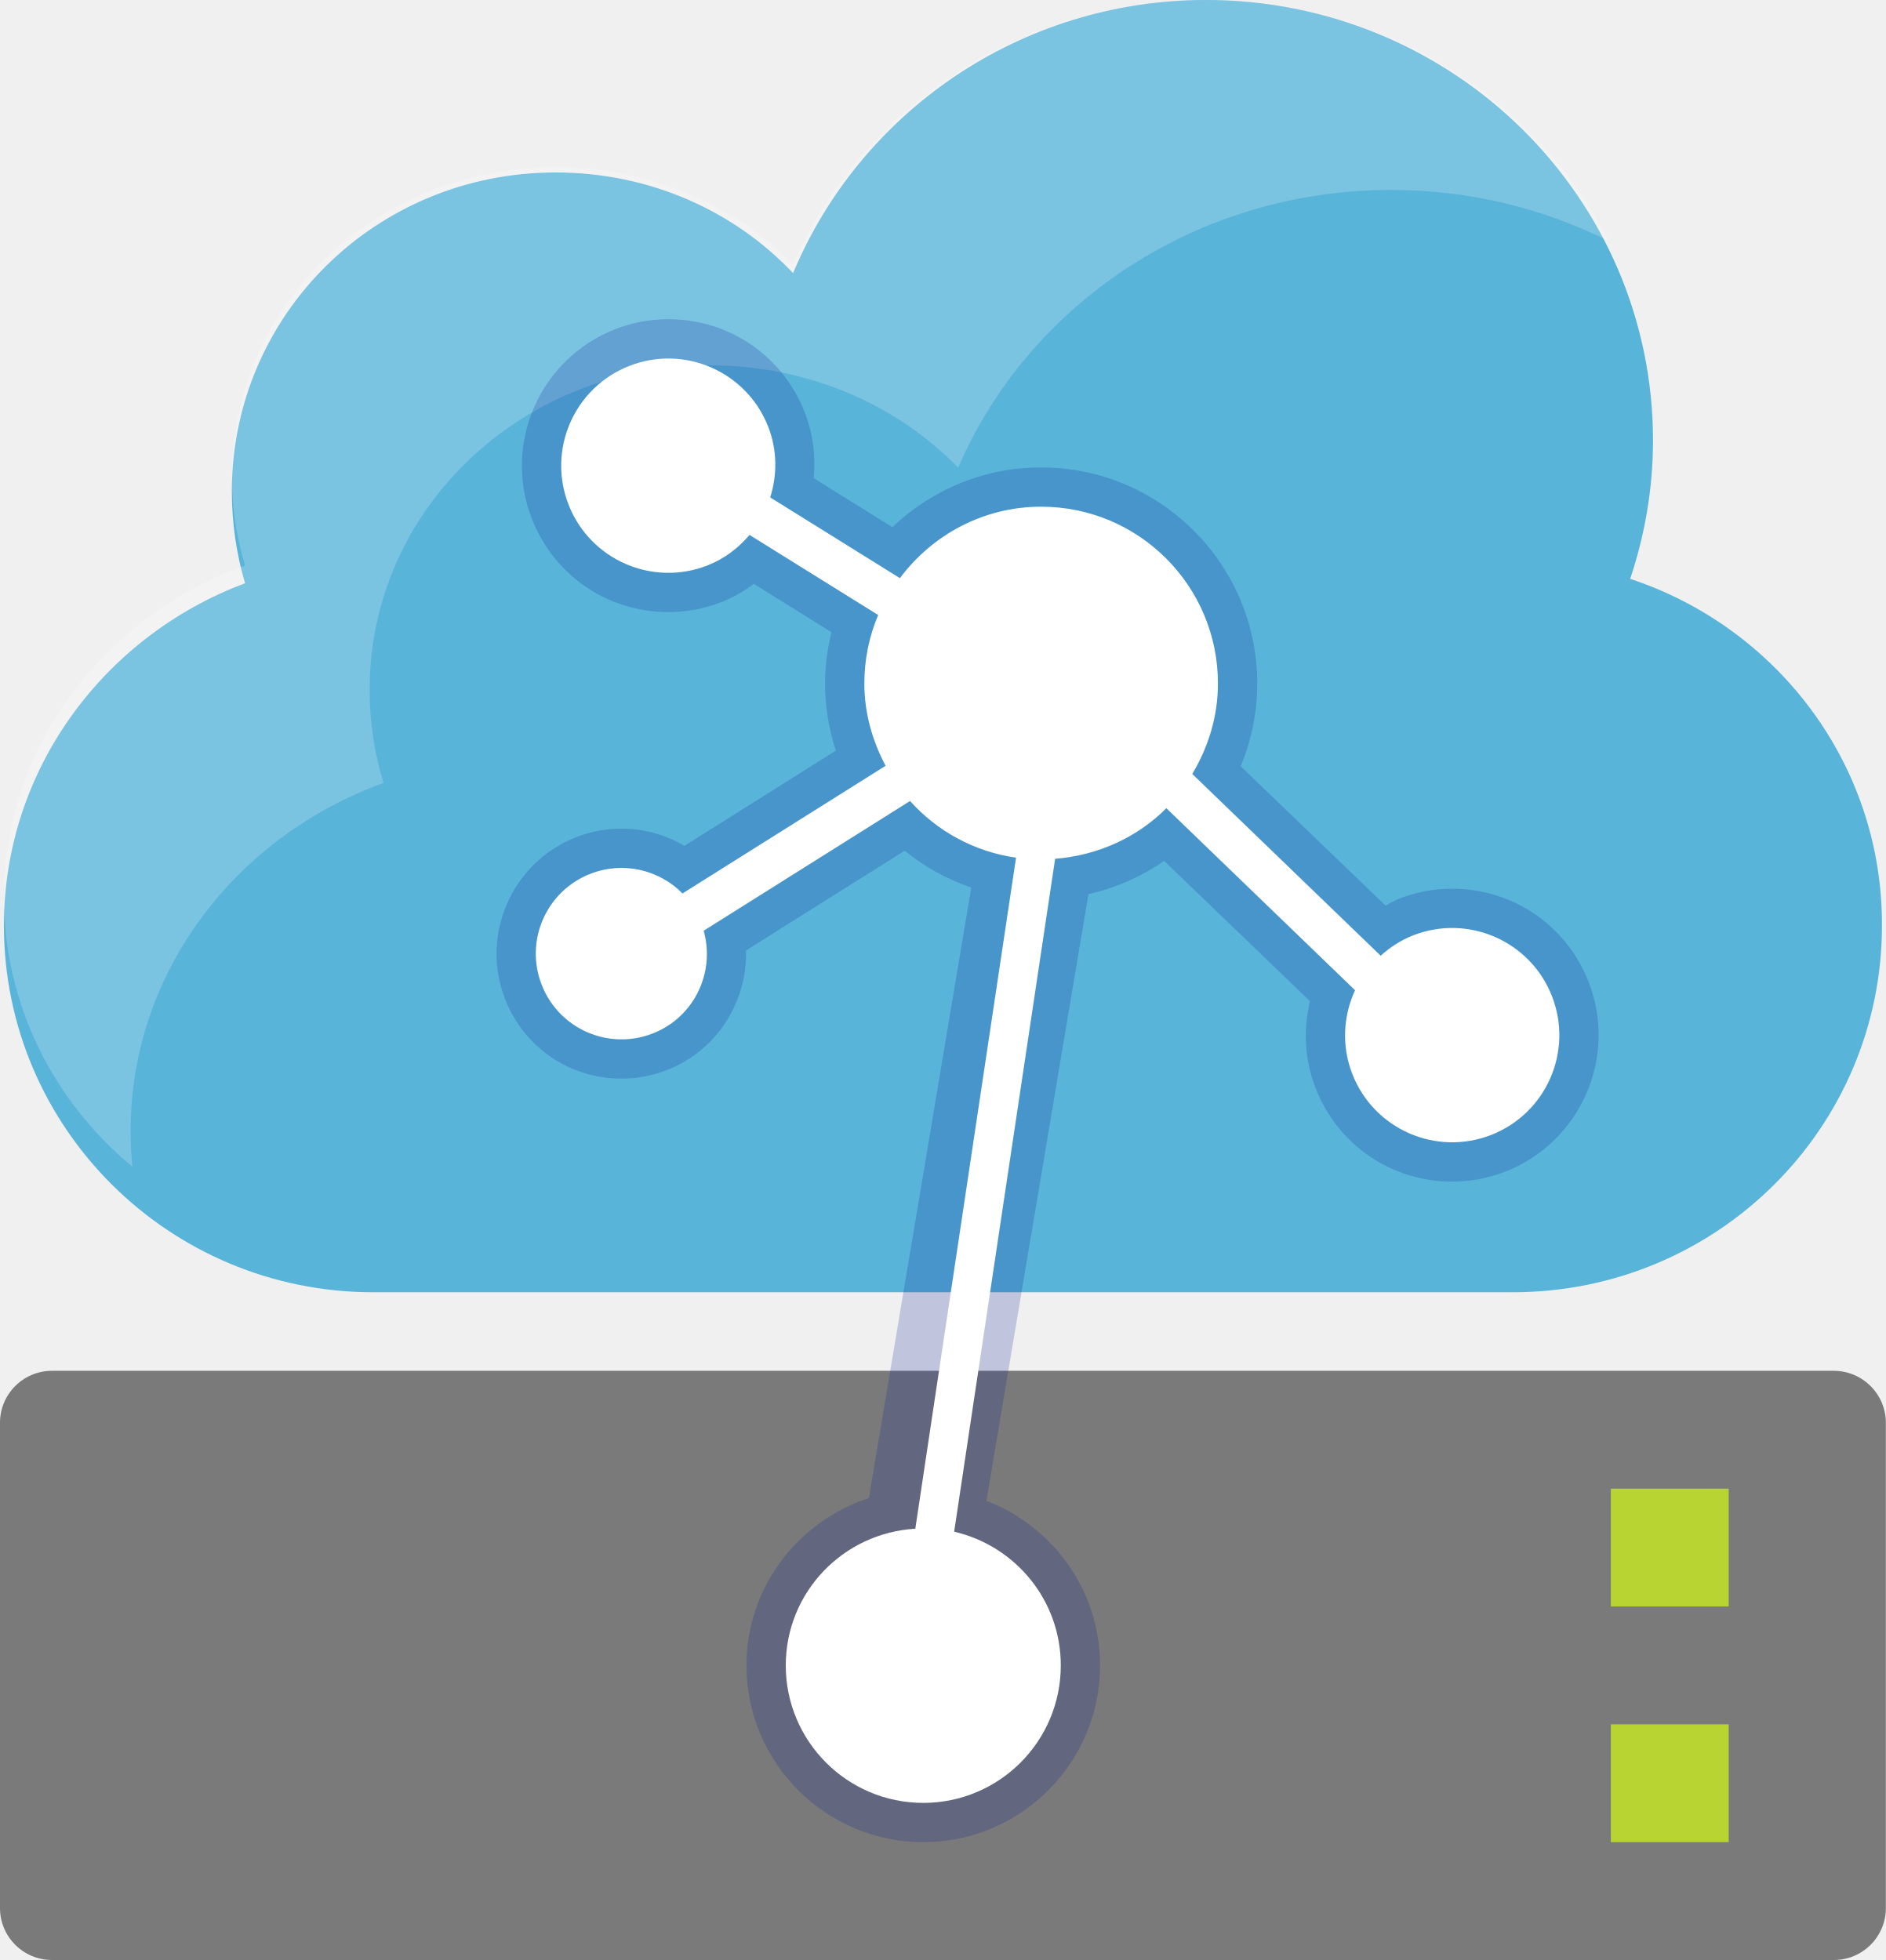
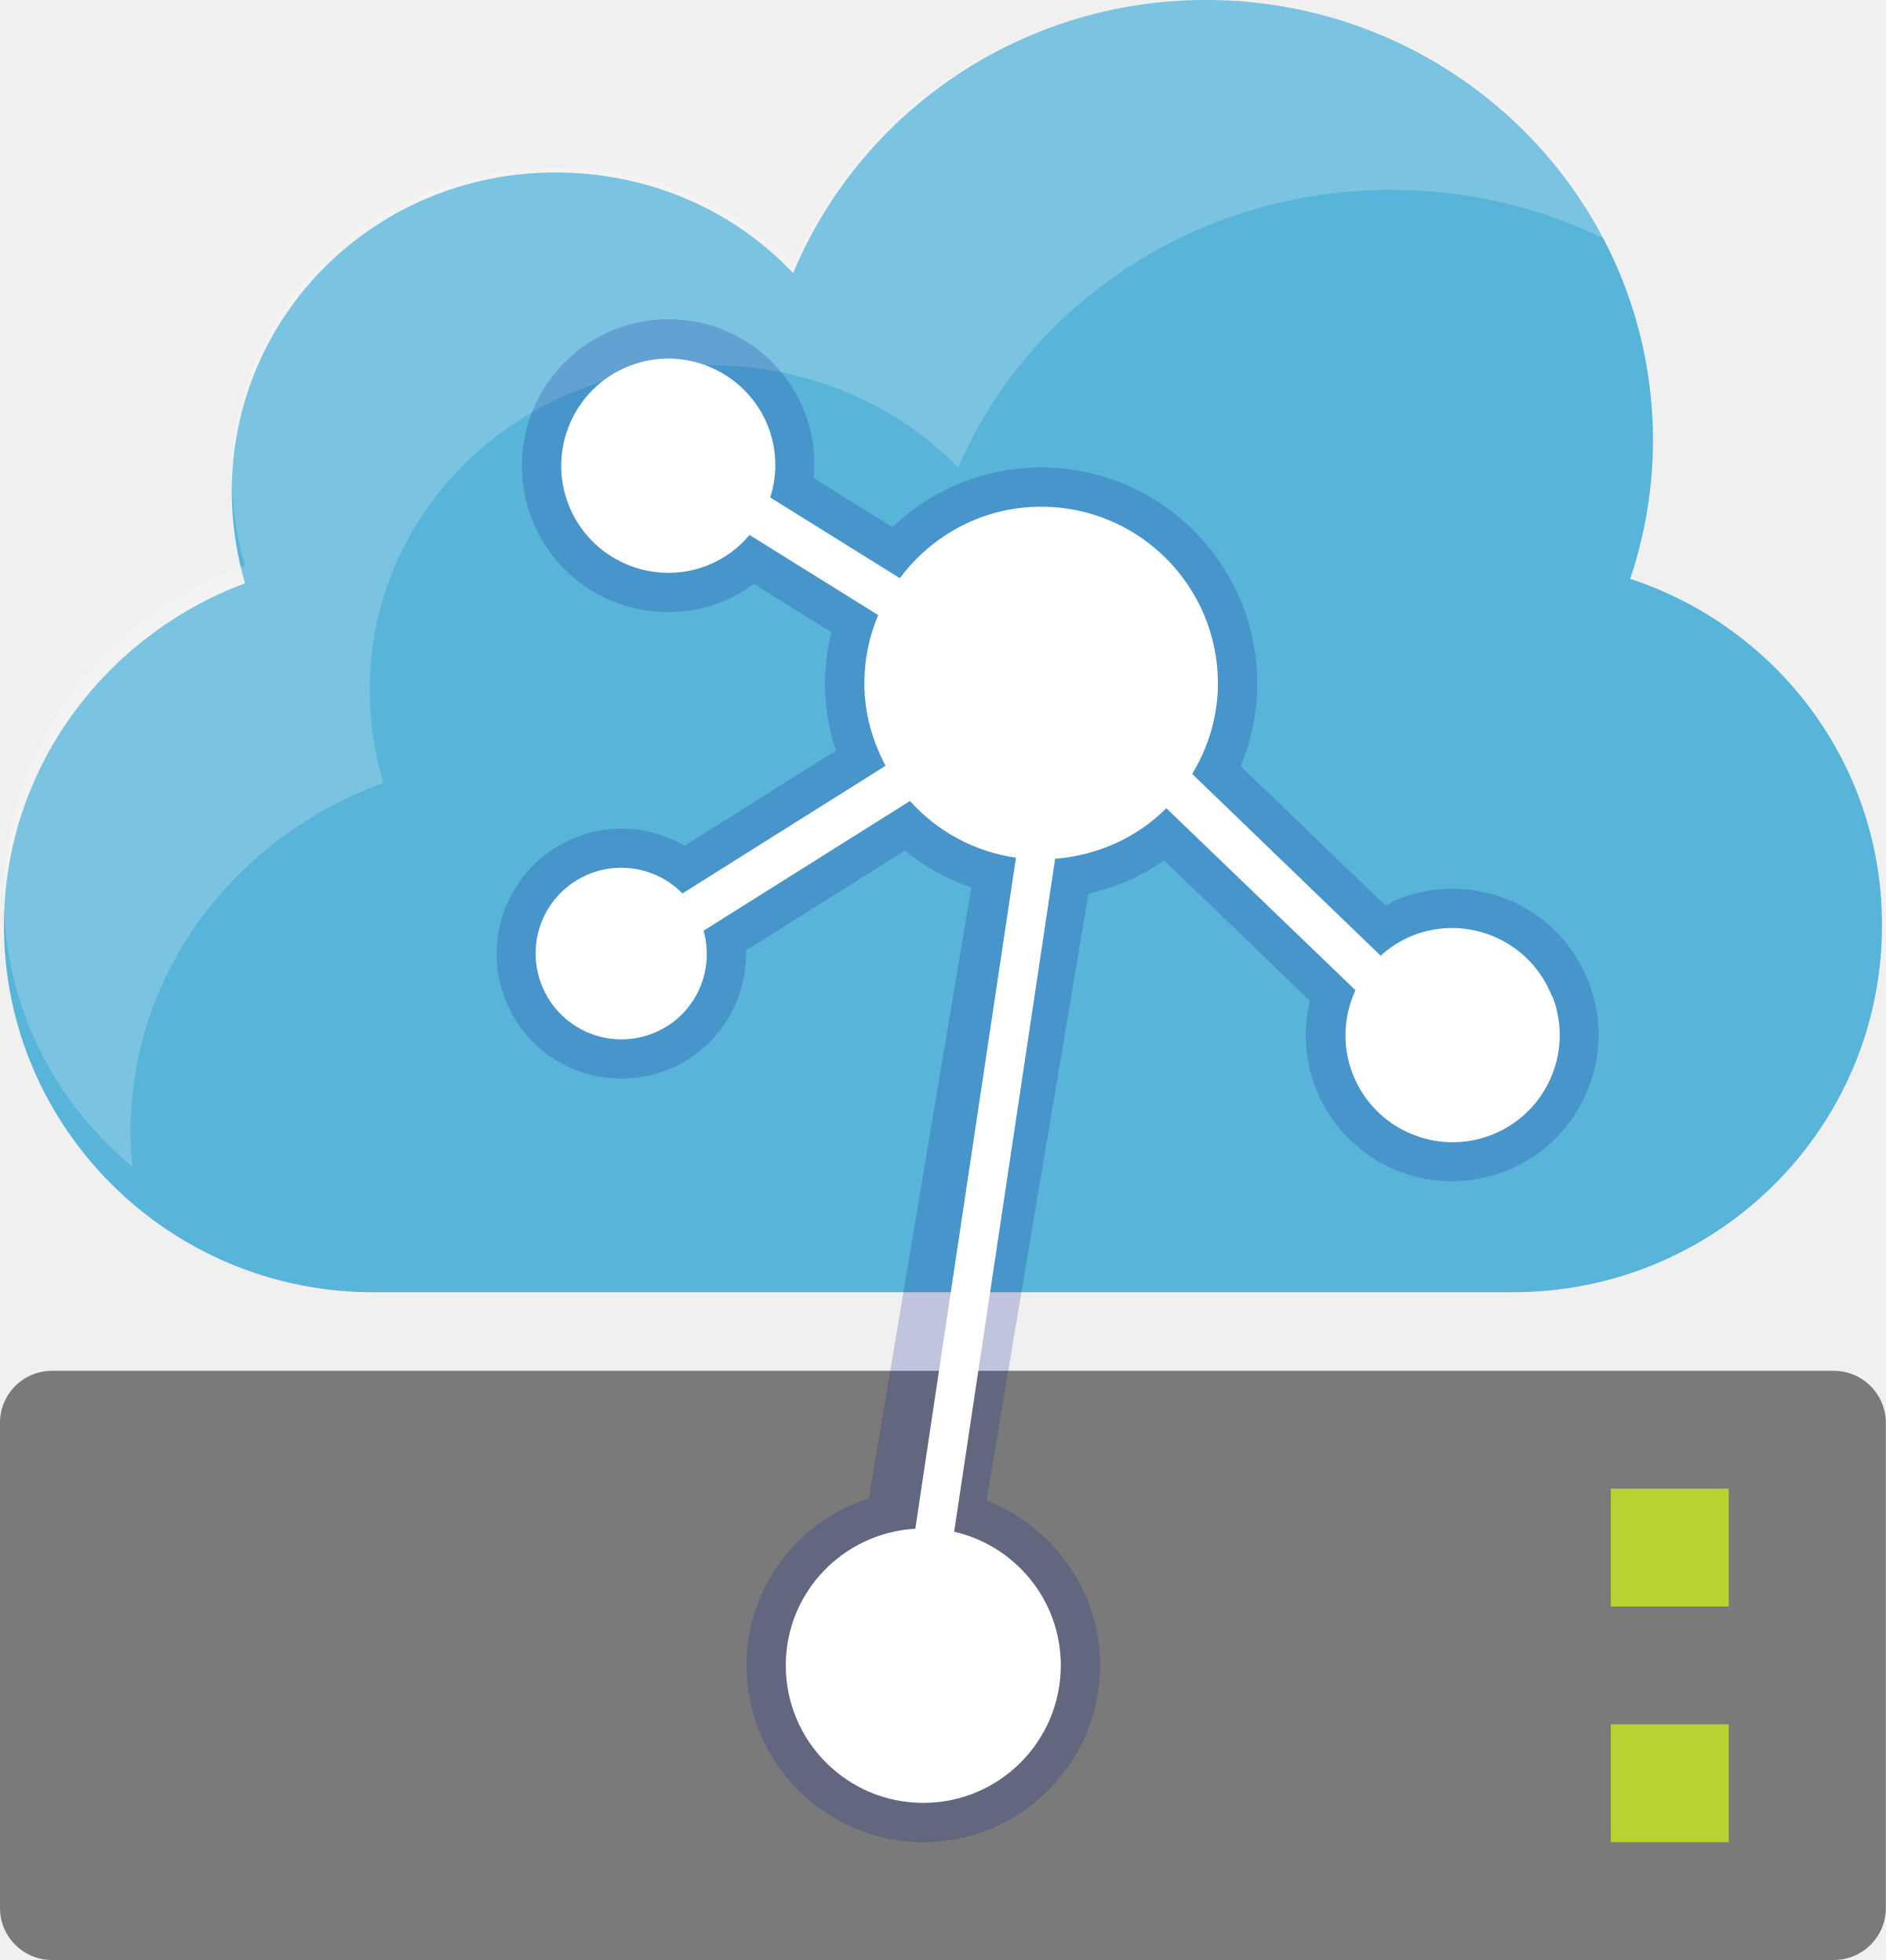
- <svg xmlns="http://www.w3.org/2000/svg" version="1.1" id="Layer_1" x="0px" y="0px" width="48" height="49.9" viewBox="0 0 48 49.9" enable-background="new 0 0 50 50" xml:space="preserve">
-   <defs id="defs19" />
-   <path d="M 46.677,34.9 1.323,34.9 C 0.592,34.9 0,35.492 0,36.223 L 0,48.577 C 0,49.308 0.592,49.9 1.323,49.9 L 46.677,49.9 C 47.408,49.9 48,49.308 48,48.577 L 48,36.223 C 48,35.495 47.405,34.9 46.677,34.9 Z" id="path3" style="fill:#7a7a7a" />
-   <rect x="41" y="37.9" width="3" height="3" id="rect5" style="fill:#b8d432" />
-   <rect x="41" y="43.9" width="3" height="3" id="rect7" style="fill:#b8d432" />
-   <path d="M 41.492,14.737 C 41.864,13.628 42.073,12.446 42.073,11.215 42.073,5.021 36.98,0 30.697,0 25.947,0 21.889,2.876 20.186,6.954 18.676,5.359 16.527,4.391 14.139,4.391 9.572,4.391 5.901,8.01 5.901,12.514 5.901,13.314 6.02,14.118 6.238,14.849 2.678,16.179 0.1,19.563 0.1,23.562 0.1,28.712 4.305,32.9 9.499,32.9 L 38.499,32.9 C 43.707,32.9 47.901,28.718 47.901,23.562 47.912,19.451 45.227,15.972 41.492,14.737 Z" id="path9" style="fill:#59b4d9" />
-   <path enable-background="new    " d="M 3.325,28.792 C 3.325,24.726 6.028,21.285 9.761,19.933 9.532,19.19 9.408,18.373 9.408,17.559 9.408,12.98 13.257,9.3 18.047,9.3 20.55,9.3 22.805,10.284 24.388,11.906 26.173,7.76 30.428,4.836 35.41,4.836 37.406,4.836 39.286,5.307 40.939,6.135 39.095,2.504 35.202,0 30.697,0 25.947,0 21.889,2.789 20.186,6.742 18.676,5.195 16.527,4.257 14.139,4.257 9.572,4.257 5.901,7.766 5.901,12.133 5.901,12.909 6.02,13.688 6.238,14.397 2.677,15.687 0.1,18.968 0.1,22.846 0.1,25.587 1.369,28.045 3.371,29.707 3.341,29.406 3.325,29.101 3.325,28.792 Z" id="path11" style="opacity:0.2;fill:#ffffff" />
-   <path enable-background="new    " d="M 40.433,24.996 C 39.87,23.557 38.506,22.626 36.96,22.626 36.495,22.626 36.038,22.712 35.603,22.883 35.483,22.93 35.379,22.998 35.266,23.056 L 31.578,19.508 C 31.849,18.858 32,18.147 32,17.4 32,14.367 29.532,11.9 26.5,11.9 25.033,11.9 23.701,12.481 22.713,13.421 L 20.711,12.174 C 20.76,11.61 20.695,11.039 20.482,10.497 19.919,9.058 18.556,8.127 17.01,8.127 16.545,8.127 16.088,8.213 15.653,8.384 13.739,9.133 12.792,11.3 13.54,13.213 14.103,14.652 15.467,15.583 17.012,15.583 17.013,15.583 17.013,15.583 17.013,15.583 17.478,15.583 17.935,15.497 18.37,15.326 18.668,15.209 18.936,15.047 19.188,14.865 L 21.163,16.095 C 21.06,16.514 21,16.949 21,17.4 21,17.997 21.099,18.571 21.276,19.11 L 17.421,21.534 C 16.946,21.257 16.4,21.096 15.82,21.096 15.423,21.096 15.033,21.17 14.661,21.316 13.027,21.956 12.219,23.805 12.857,25.439 13.338,26.668 14.502,27.461 15.82,27.461 15.82,27.461 15.82,27.461 15.821,27.461 16.217,27.461 16.608,27.387 16.98,27.241 18.259,26.74 19.02,25.497 18.989,24.197 L 23.027,21.658 C 23.526,22.066 24.1,22.384 24.722,22.597 L 22.116,38.139 C 20.314,38.729 19,40.405 19,42.4 19,44.881 21.019,46.9 23.5,46.9 25.981,46.9 28,44.881 28,42.4 28,40.487 26.795,38.86 25.108,38.21 L 27.704,22.763 C 28.406,22.605 29.057,22.315 29.63,21.917 L 33.342,25.489 C 33.17,26.205 33.202,26.977 33.49,27.713 34.053,29.152 35.417,30.082 36.962,30.083 37.427,30.083 37.884,29.997 38.319,29.826 40.233,29.076 41.181,26.91 40.433,24.996 Z" id="path13" style="opacity:0.2;fill:#00188f" />
-   <path d="M 39.501,25.36 C 38.952,23.957 37.37,23.265 35.967,23.814 35.652,23.937 35.379,24.119 35.142,24.332 L 30.346,19.704 C 30.752,19.028 31,18.246 31,17.4 31,14.915 28.985,12.9 26.5,12.9 25.024,12.9 23.725,13.621 22.905,14.719 L 19.604,12.664 C 19.783,12.093 19.787,11.463 19.552,10.862 19.003,9.459 17.421,8.767 16.018,9.316 14.615,9.865 13.923,11.447 14.472,12.85 15.021,14.253 16.603,14.945 18.006,14.396 18.44,14.226 18.795,13.95 19.078,13.619 L 22.352,15.658 C 22.125,16.193 22,16.782 22,17.4 22,18.161 22.207,18.868 22.541,19.496 L 17.372,22.746 C 16.778,22.145 15.862,21.919 15.025,22.247 13.902,22.686 13.349,23.951 13.788,25.074 14.227,26.197 15.492,26.75 16.615,26.311 17.668,25.899 18.209,24.761 17.911,23.695 L 23.163,20.393 C 23.851,21.16 24.792,21.682 25.861,21.836 L 23.297,38.92 C 21.46,39.028 20,40.537 20,42.4 20,44.333 21.567,45.9 23.5,45.9 25.433,45.9 27,44.333 27,42.4 27,40.738 25.839,39.354 24.286,38.996 L 26.856,21.864 C 27.957,21.776 28.952,21.314 29.687,20.576 L 34.49,25.211 C 34.189,25.862 34.14,26.627 34.422,27.348 34.971,28.751 36.553,29.443 37.956,28.894 39.359,28.345 40.05,26.763 39.501,25.36 Z" id="path15" style="fill:#ffffff" />
+ <svg xmlns="http://www.w3.org/2000/svg" width="48" height="49.9">
+   <path d="M46.677 34.9H1.323C.592 34.9 0 35.492 0 36.223v12.354c0 .73.592 1.323 1.323 1.323h45.354c.73 0 1.323-.592 1.323-1.323V36.223c0-.728-.595-1.323-1.323-1.323z" fill="#7a7a7a" />
+   <path d="M41 37.9h3v3h-3zm0 6h3v3h-3z" fill="#b8d432" />
+   <path d="M41.492 14.737a11.05 11.05 0 0 0 .581-3.522C42.073 5.02 36.98 0 30.697 0c-4.75 0-8.808 2.876-10.51 6.954-1.5-1.595-3.66-2.563-6.047-2.563C9.572 4.39 5.9 8 5.9 12.514c0 .8.12 1.604.337 2.335C2.678 16.18.1 19.563.1 23.562c0 5.15 4.205 9.338 9.4 9.338h29c5.208 0 9.402-4.182 9.402-9.338.01-4.11-2.674-7.6-6.41-8.825z" fill="#59b4d9" />
+   <path d="M3.325 28.792c0-4.066 2.703-7.507 6.436-8.86-.23-.743-.353-1.56-.353-2.374 0-4.58 3.85-8.26 8.64-8.26 2.503 0 4.758.984 6.34 2.606 1.785-4.146 6.04-7.07 11.022-7.07 1.996 0 3.876.47 5.53 1.3C39.095 2.504 35.202 0 30.697 0c-4.75 0-8.808 2.79-10.51 6.742-1.5-1.547-3.66-2.485-6.047-2.485-4.567 0-8.238 3.51-8.238 7.876 0 .776.12 1.555.337 2.264-3.56 1.3-6.138 4.57-6.138 8.45 0 2.74 1.27 5.2 3.27 6.86a9.22 9.22 0 0 1-.046-.915z" opacity=".2" fill="#fff" />
+   <path d="M40.433 24.996a3.71 3.71 0 0 0-3.473-2.37c-.465 0-.922.086-1.357.257-.12.047-.224.115-.337.173l-3.688-3.548A5.46 5.46 0 0 0 32 17.4a5.51 5.51 0 0 0-5.5-5.5 5.48 5.48 0 0 0-3.787 1.521l-2.002-1.247c.05-.564-.016-1.135-.23-1.677-.563-1.44-1.926-2.37-3.472-2.37-.465 0-.922.086-1.357.257-1.914.75-2.86 2.916-2.113 4.83.563 1.44 1.927 2.37 3.472 2.37.466 0 .923-.086 1.358-.257.298-.117.566-.28.818-.46l1.975 1.23A5.45 5.45 0 0 0 21 17.4a5.47 5.47 0 0 0 .276 1.71l-3.855 2.424a3.17 3.17 0 0 0-1.601-.438 3.16 3.16 0 0 0-1.159.22 3.19 3.19 0 0 0-1.804 4.123c.48 1.23 1.645 2.022 2.963 2.022.397 0 .788-.074 1.16-.22 1.28-.5 2.04-1.744 2.01-3.044l4.038-2.54a5.48 5.48 0 0 0 1.695.939L22.116 38.14C20.314 38.73 19 40.405 19 42.4c0 2.48 2.02 4.5 4.5 4.5s4.5-2.02 4.5-4.5c0-1.913-1.205-3.54-2.892-4.2l2.596-15.447a5.48 5.48 0 0 0 1.926-.846l3.712 3.572c-.172.716-.14 1.488.148 2.224a3.71 3.71 0 0 0 3.472 2.37c.465 0 .922-.086 1.357-.257 1.914-.75 2.862-2.916 2.114-4.83z" opacity=".2" fill="#00188f" />
+   <path d="M39.5 25.36a2.73 2.73 0 0 0-3.534-1.546 2.71 2.71 0 0 0-.825.518l-4.796-4.628c.406-.676.654-1.458.654-2.304a4.5 4.5 0 0 0-4.5-4.5c-1.476 0-2.775.72-3.595 1.82l-3.3-2.055a2.7 2.7 0 0 0-.052-1.802 2.73 2.73 0 0 0-3.534-1.546 2.73 2.73 0 0 0-1.546 3.534 2.73 2.73 0 0 0 3.534 1.546 2.71 2.71 0 0 0 1.072-.777l3.274 2.04A4.45 4.45 0 0 0 22 17.4c0 .76.207 1.468.54 2.096l-5.17 3.25a2.18 2.18 0 0 0-3.584 2.328 2.18 2.18 0 0 0 2.827 1.237c1.053-.412 1.594-1.55 1.296-2.616l5.252-3.302c.688.767 1.63 1.29 2.698 1.443L23.297 38.92C21.46 39.028 20 40.537 20 42.4a3.5 3.5 0 1 0 7 0c0-1.662-1.16-3.046-2.714-3.404l2.57-17.132c1.1-.088 2.096-.55 2.83-1.288L34.5 25.21c-.3.65-.35 1.416-.068 2.137a2.73 2.73 0 0 0 3.534 1.546c1.403-.55 2.094-2.13 1.545-3.534z" fill="#fff" />
</svg>
